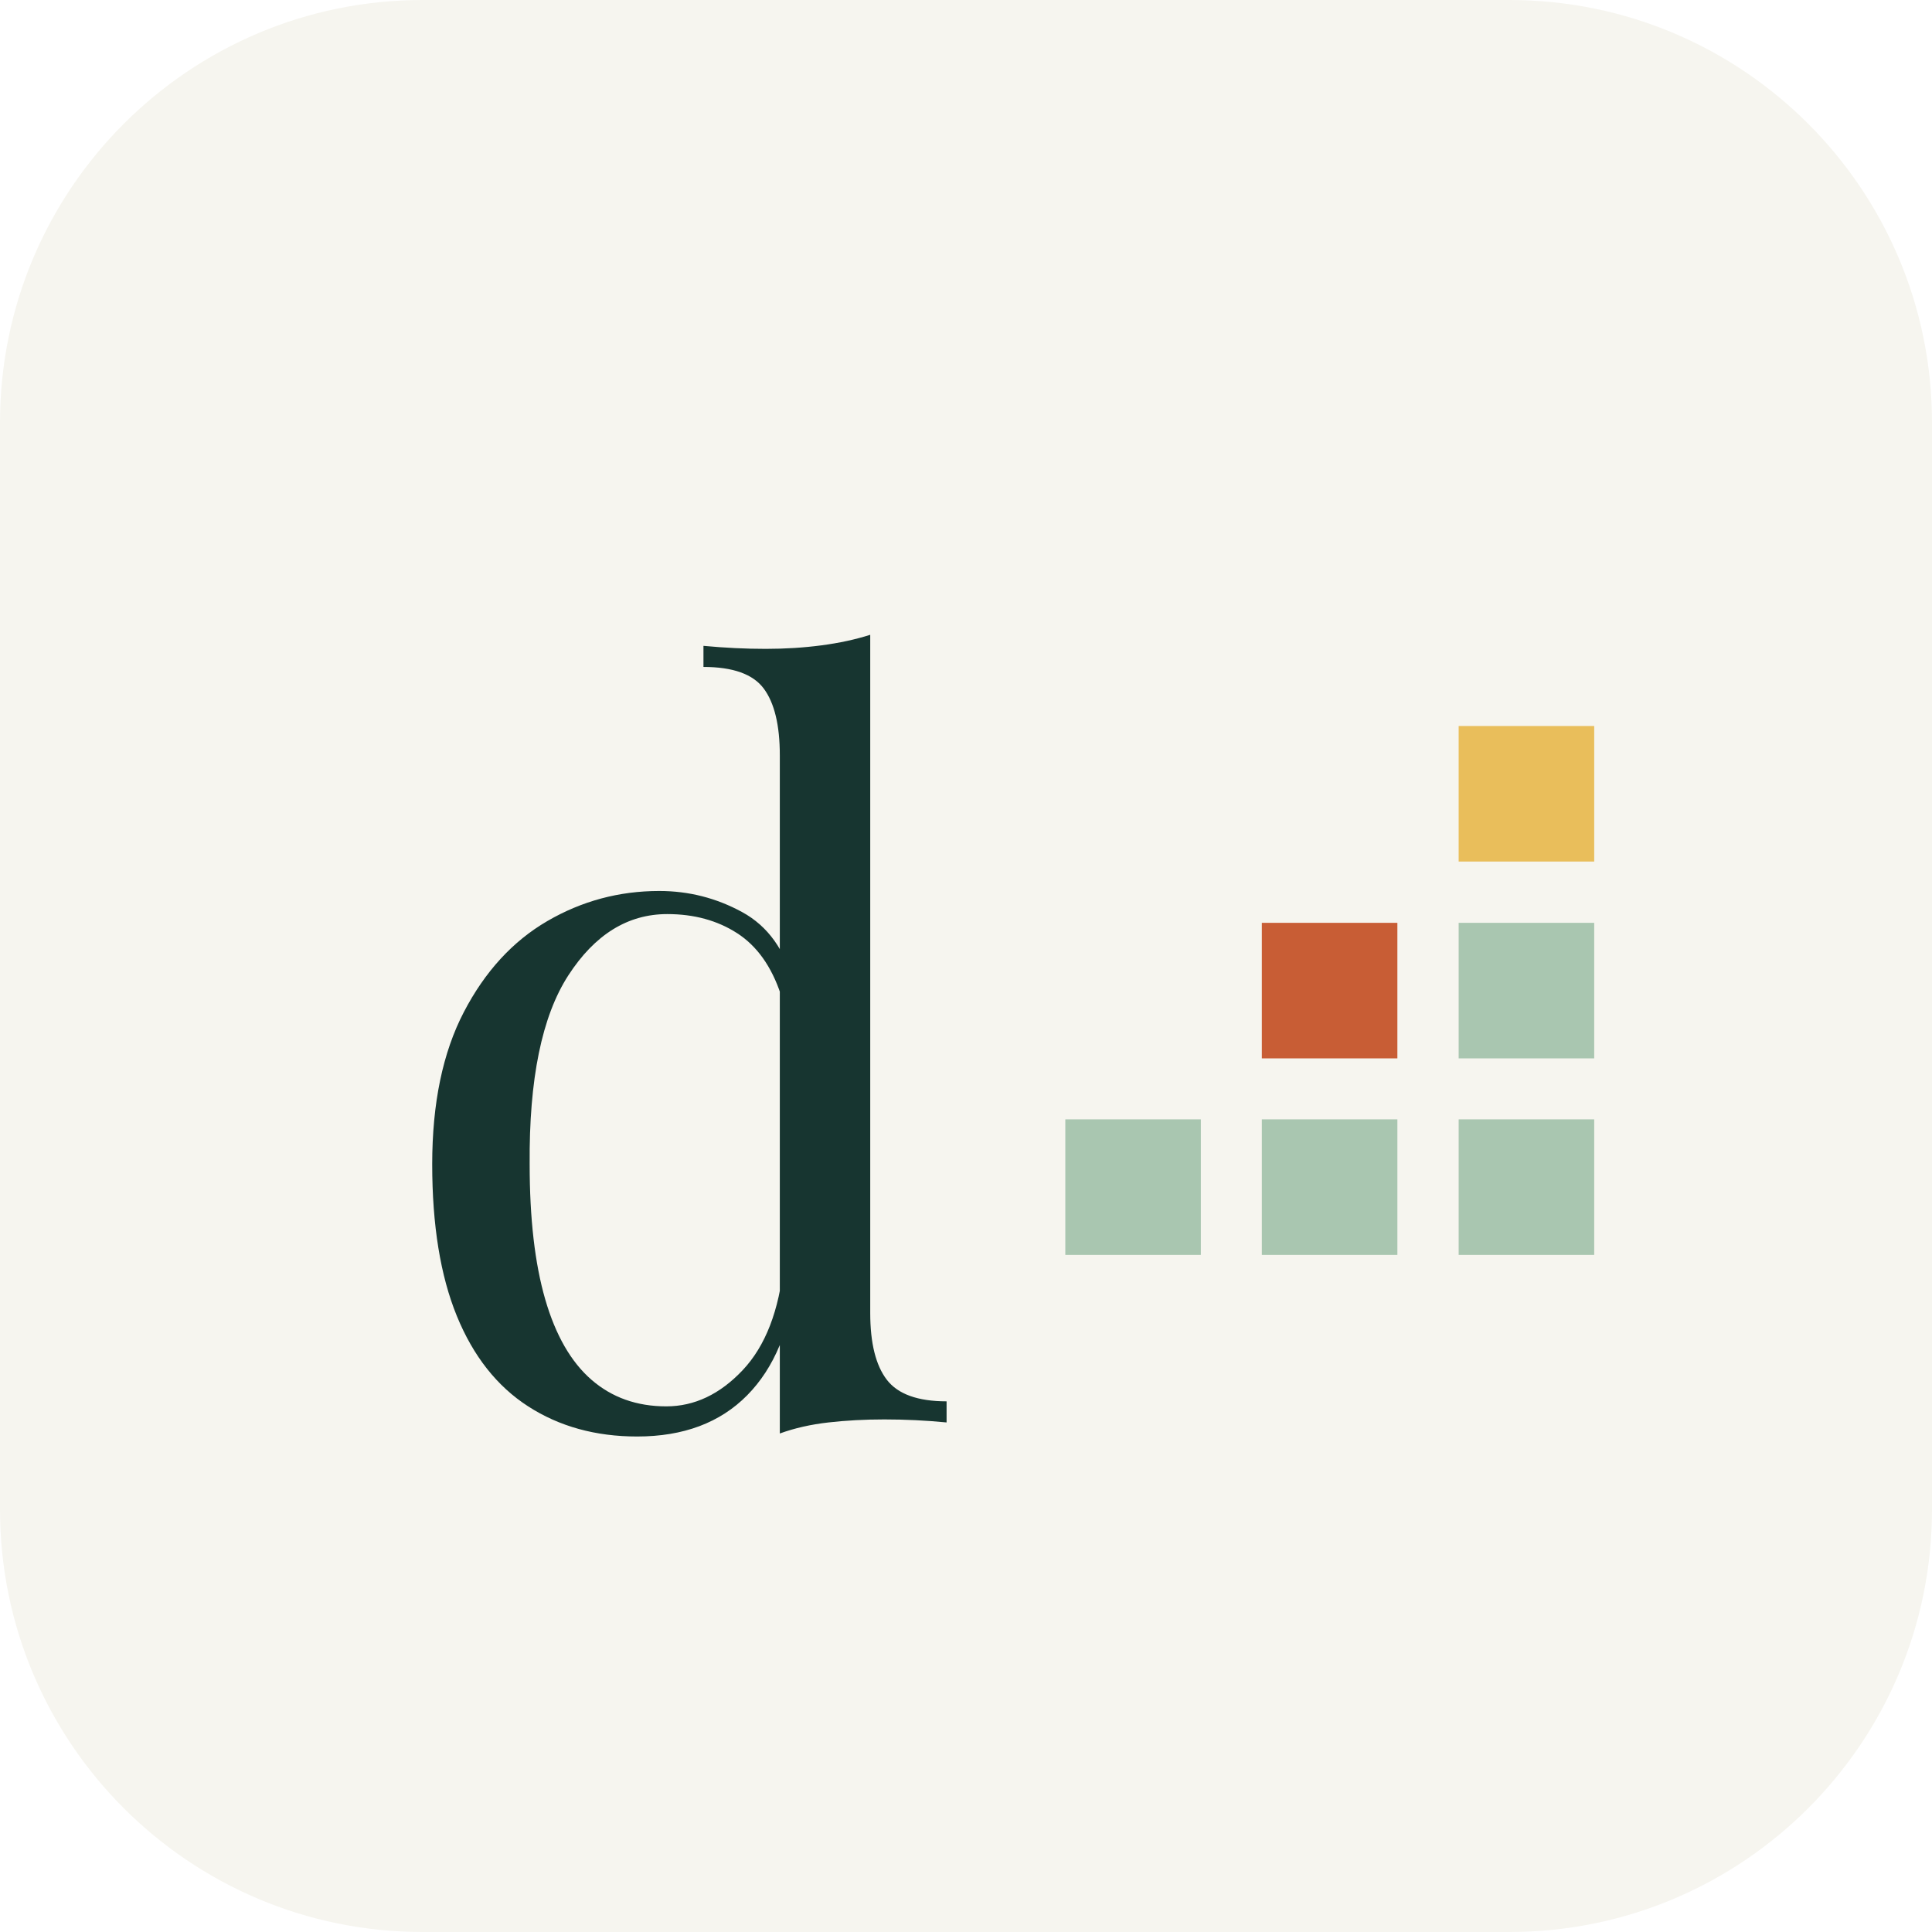
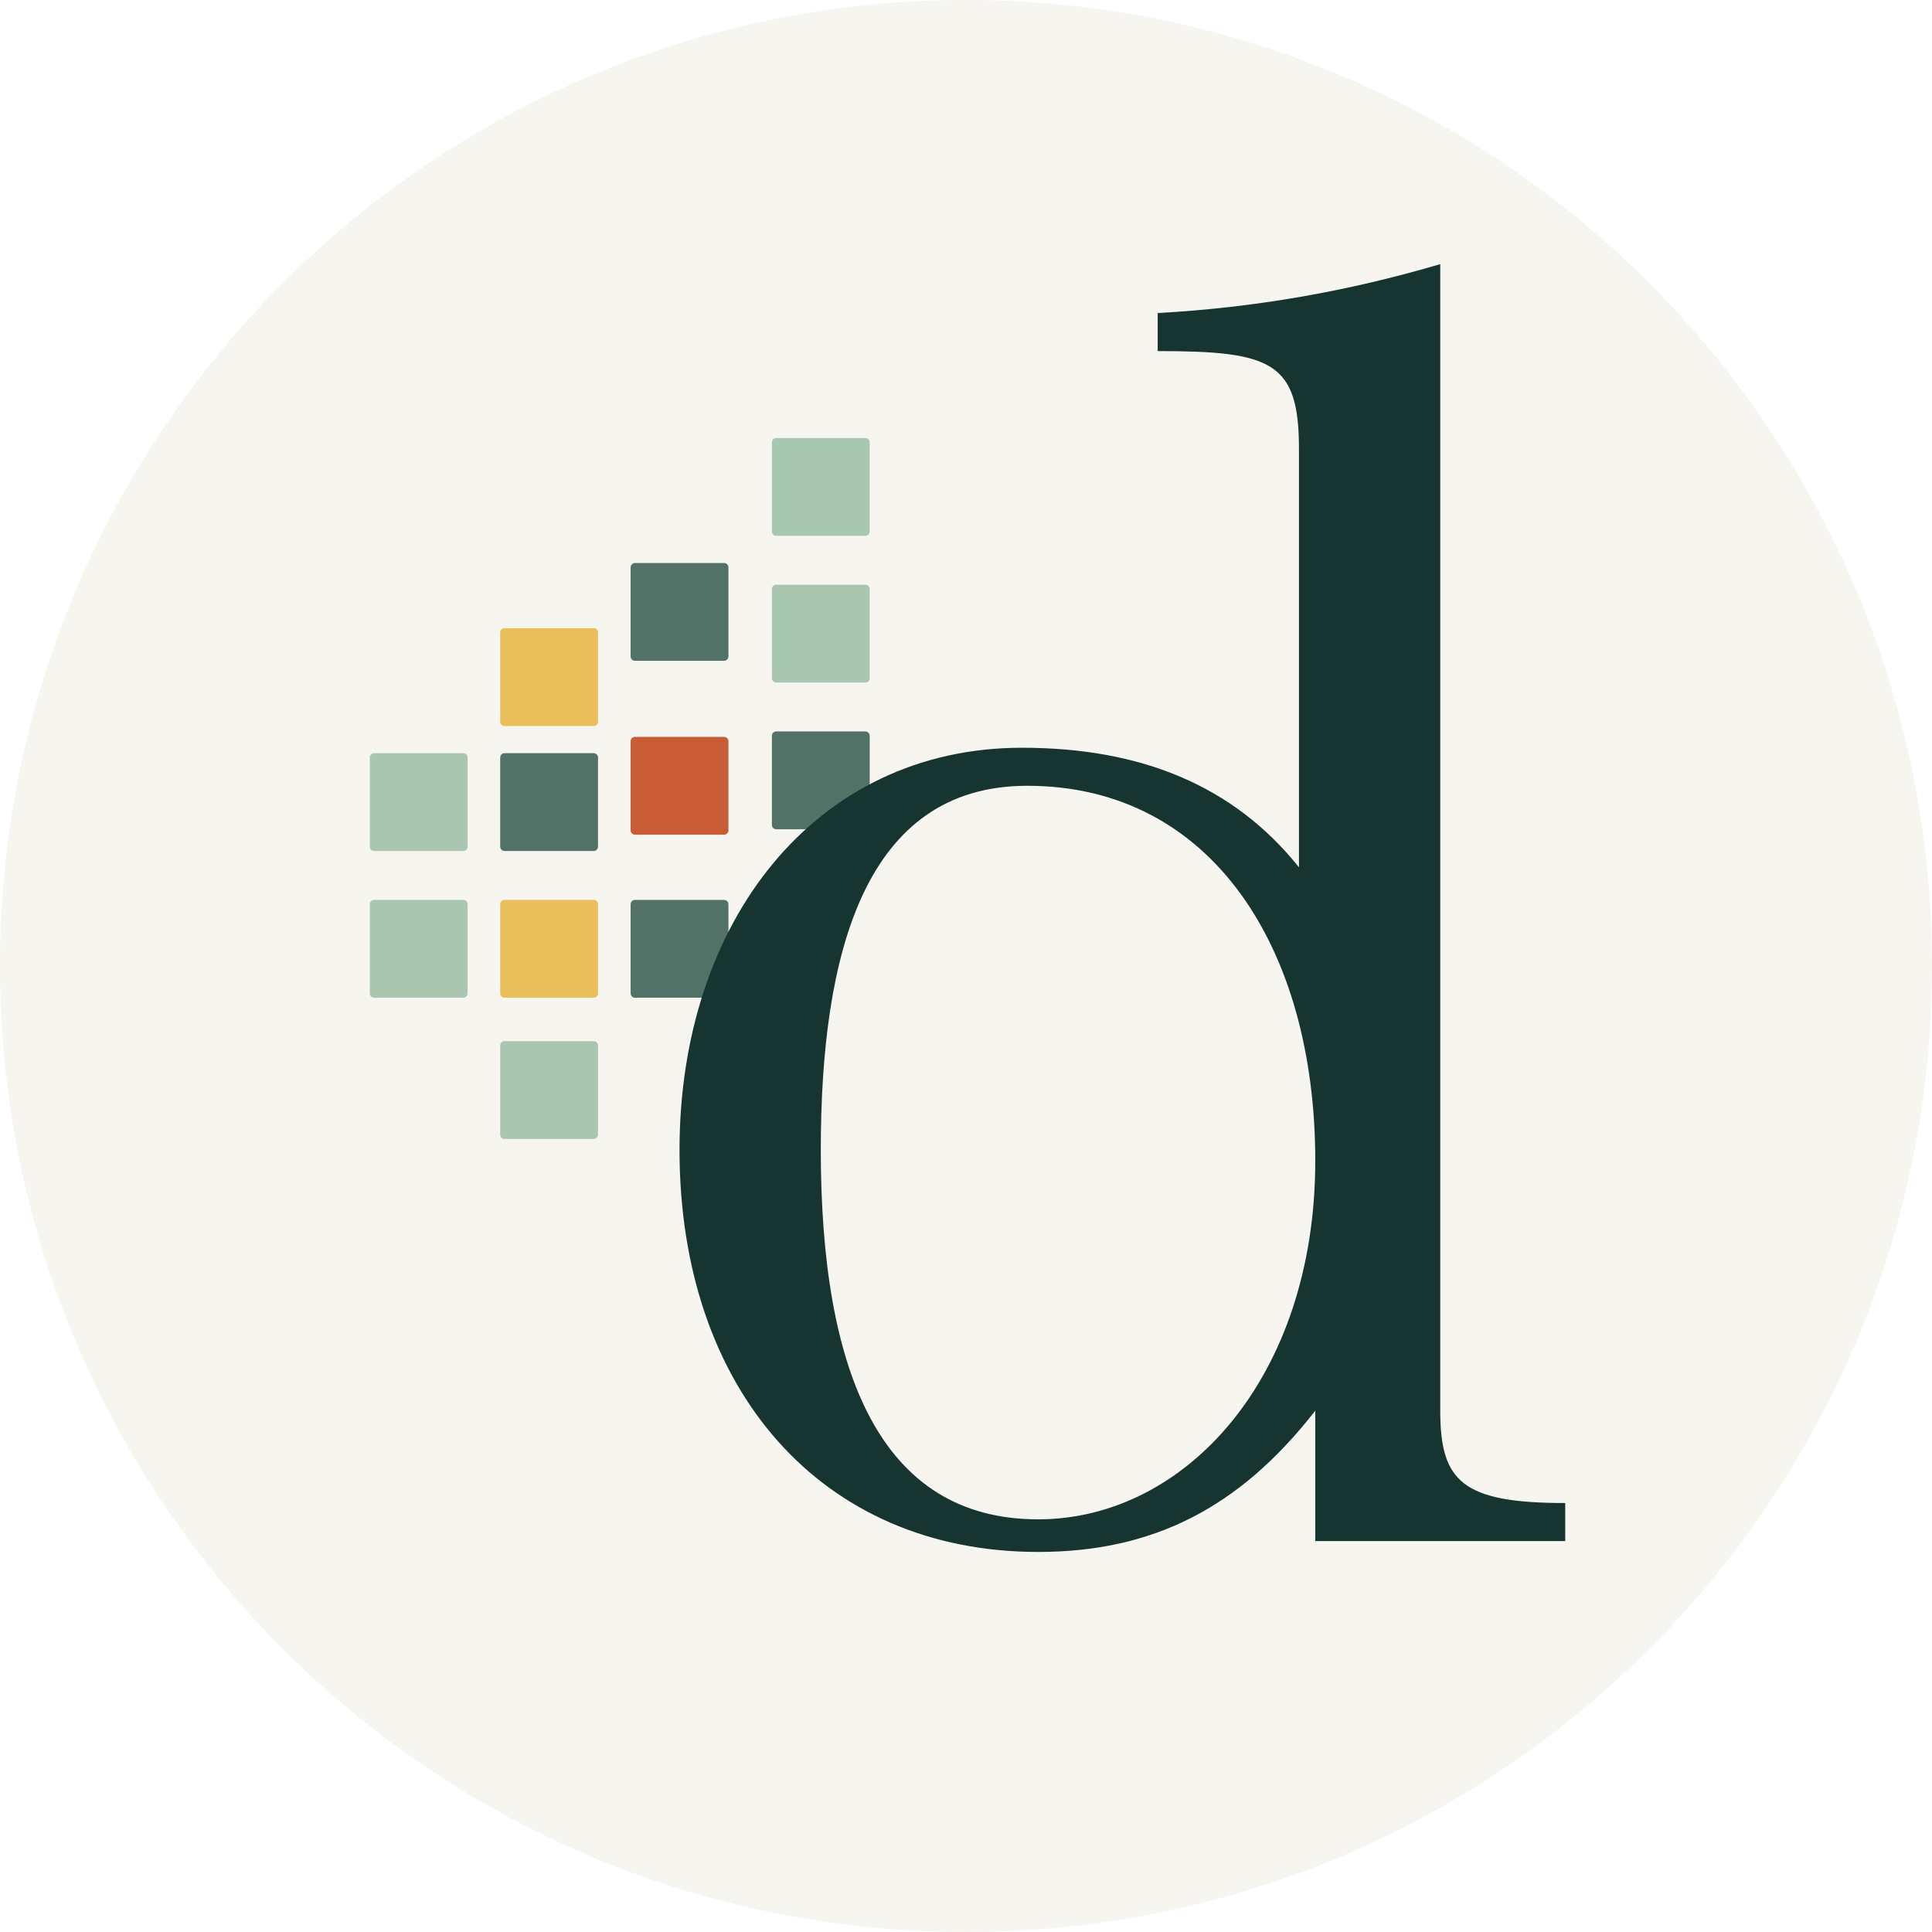
- <svg xmlns="http://www.w3.org/2000/svg" viewBox="0 0 64 64" width="64" height="64">
-   <rect width="64" height="64" fill="#f6f5ef" rx="14" />
-   <g transform="translate(12.72,47.12)">
-     <path d="M484 784V109Q484 64 500.5 42.5Q517 21 560 21V0Q529 3 498 3Q469 3 442.5 0.0Q416 -3 394 -11V664Q394 709 378.0 730.5Q362 752 318 752V773Q350 770 380 770Q409 770 435.5 773.5Q462 777 484 784ZM274 529Q318 529 356.5 508.0Q395 487 408 436L395 426Q381 468 351.5 487.0Q322 506 282 506Q223 506 183.5 445.0Q144 384 145 257Q145 176 160.5 122.5Q176 69 206.5 42.5Q237 16 281 16Q323 16 357.0 52.0Q391 88 398 158L410 144Q402 68 361.5 27.0Q321 -14 252 -14Q190 -14 143.5 16.0Q97 46 72.5 106.0Q48 166 48 257Q48 348 79.5 408.5Q111 469 162.5 499.0Q214 529 274 529Z" fill="#173530" transform="translate(0.000,0.000) scale(0.03328,-0.03328)" />
-     <g transform="translate(22.57,0)">
-       <rect x="0.00" y="-10.04" width="4.49" height="4.49" fill="#a9c6b0" />
-       <rect x="6.51" y="-10.04" width="4.49" height="4.49" fill="#a9c6b0" />
-       <rect x="6.51" y="-16.55" width="4.49" height="4.49" fill="#c85d35" />
-       <rect x="13.03" y="-10.04" width="4.49" height="4.49" fill="#a9c6b0" />
-       <rect x="13.03" y="-16.55" width="4.49" height="4.49" fill="#a9c6b0" />
-       <rect x="13.03" y="-23.07" width="4.49" height="4.49" fill="#e9be5b" />
-     </g>
+ <svg xmlns="http://www.w3.org/2000/svg" viewBox="0 0 256 256" role="img" aria-labelledby="title">
+   <circle cx="128" cy="128" r="128" fill="#F6F5EF" />
+   <g transform="translate(49 35) scale(.72)">
+     <rect x="74" y="32" width="18" height="18" rx="0.8" fill="#A9C6B0" />
+     <rect x="48" y="55" width="18" height="18" rx="0.8" fill="#527267" />
+     <rect x="74" y="59" width="18" height="18" rx="0.8" fill="#A9C6B0" />
+     <rect x="24" y="67" width="18" height="18" rx="0.8" fill="#E9BE5B" />
+     <rect x="0" y="90" width="18" height="18" rx="0.8" fill="#A9C6B0" />
+     <rect x="24" y="90" width="18" height="18" rx="0.8" fill="#527267" />
+     <rect x="48" y="87" width="18" height="18" rx="0.8" fill="#C85D35" />
+     <rect x="74" y="86" width="18" height="18" rx="0.8" fill="#527267" />
+     <rect x="0" y="117" width="18" height="18" rx="0.8" fill="#A9C6B0" />
+     <rect x="24" y="117" width="18" height="18" rx="0.8" fill="#E9BE5B" />
+     <rect x="48" y="117" width="18" height="18" rx="0.8" fill="#527267" />
+     <rect x="24" y="143" width="18" height="18" rx="0.8" fill="#A9C6B0" />
+     <path fill="#173530" fill-rule="evenodd" d="M145 9 C163 8 180 5 197 0 L197 211 C197 224 201 228 220 228 L220 235 L174 235 L174 211 C160 229 144 237 123 237 C83 237 57 207 57 163 C57 121 82 89 120 89 C142 89 159 96 171 111 L171 34 C171 18 166 16 145 16 Z M121 96 C91 96 83 127 83 163 C83 204 94 231 123 231 C150 231 174 205 174 165 C174 126 155 96 121 96 Z" />
  </g>
</svg>
